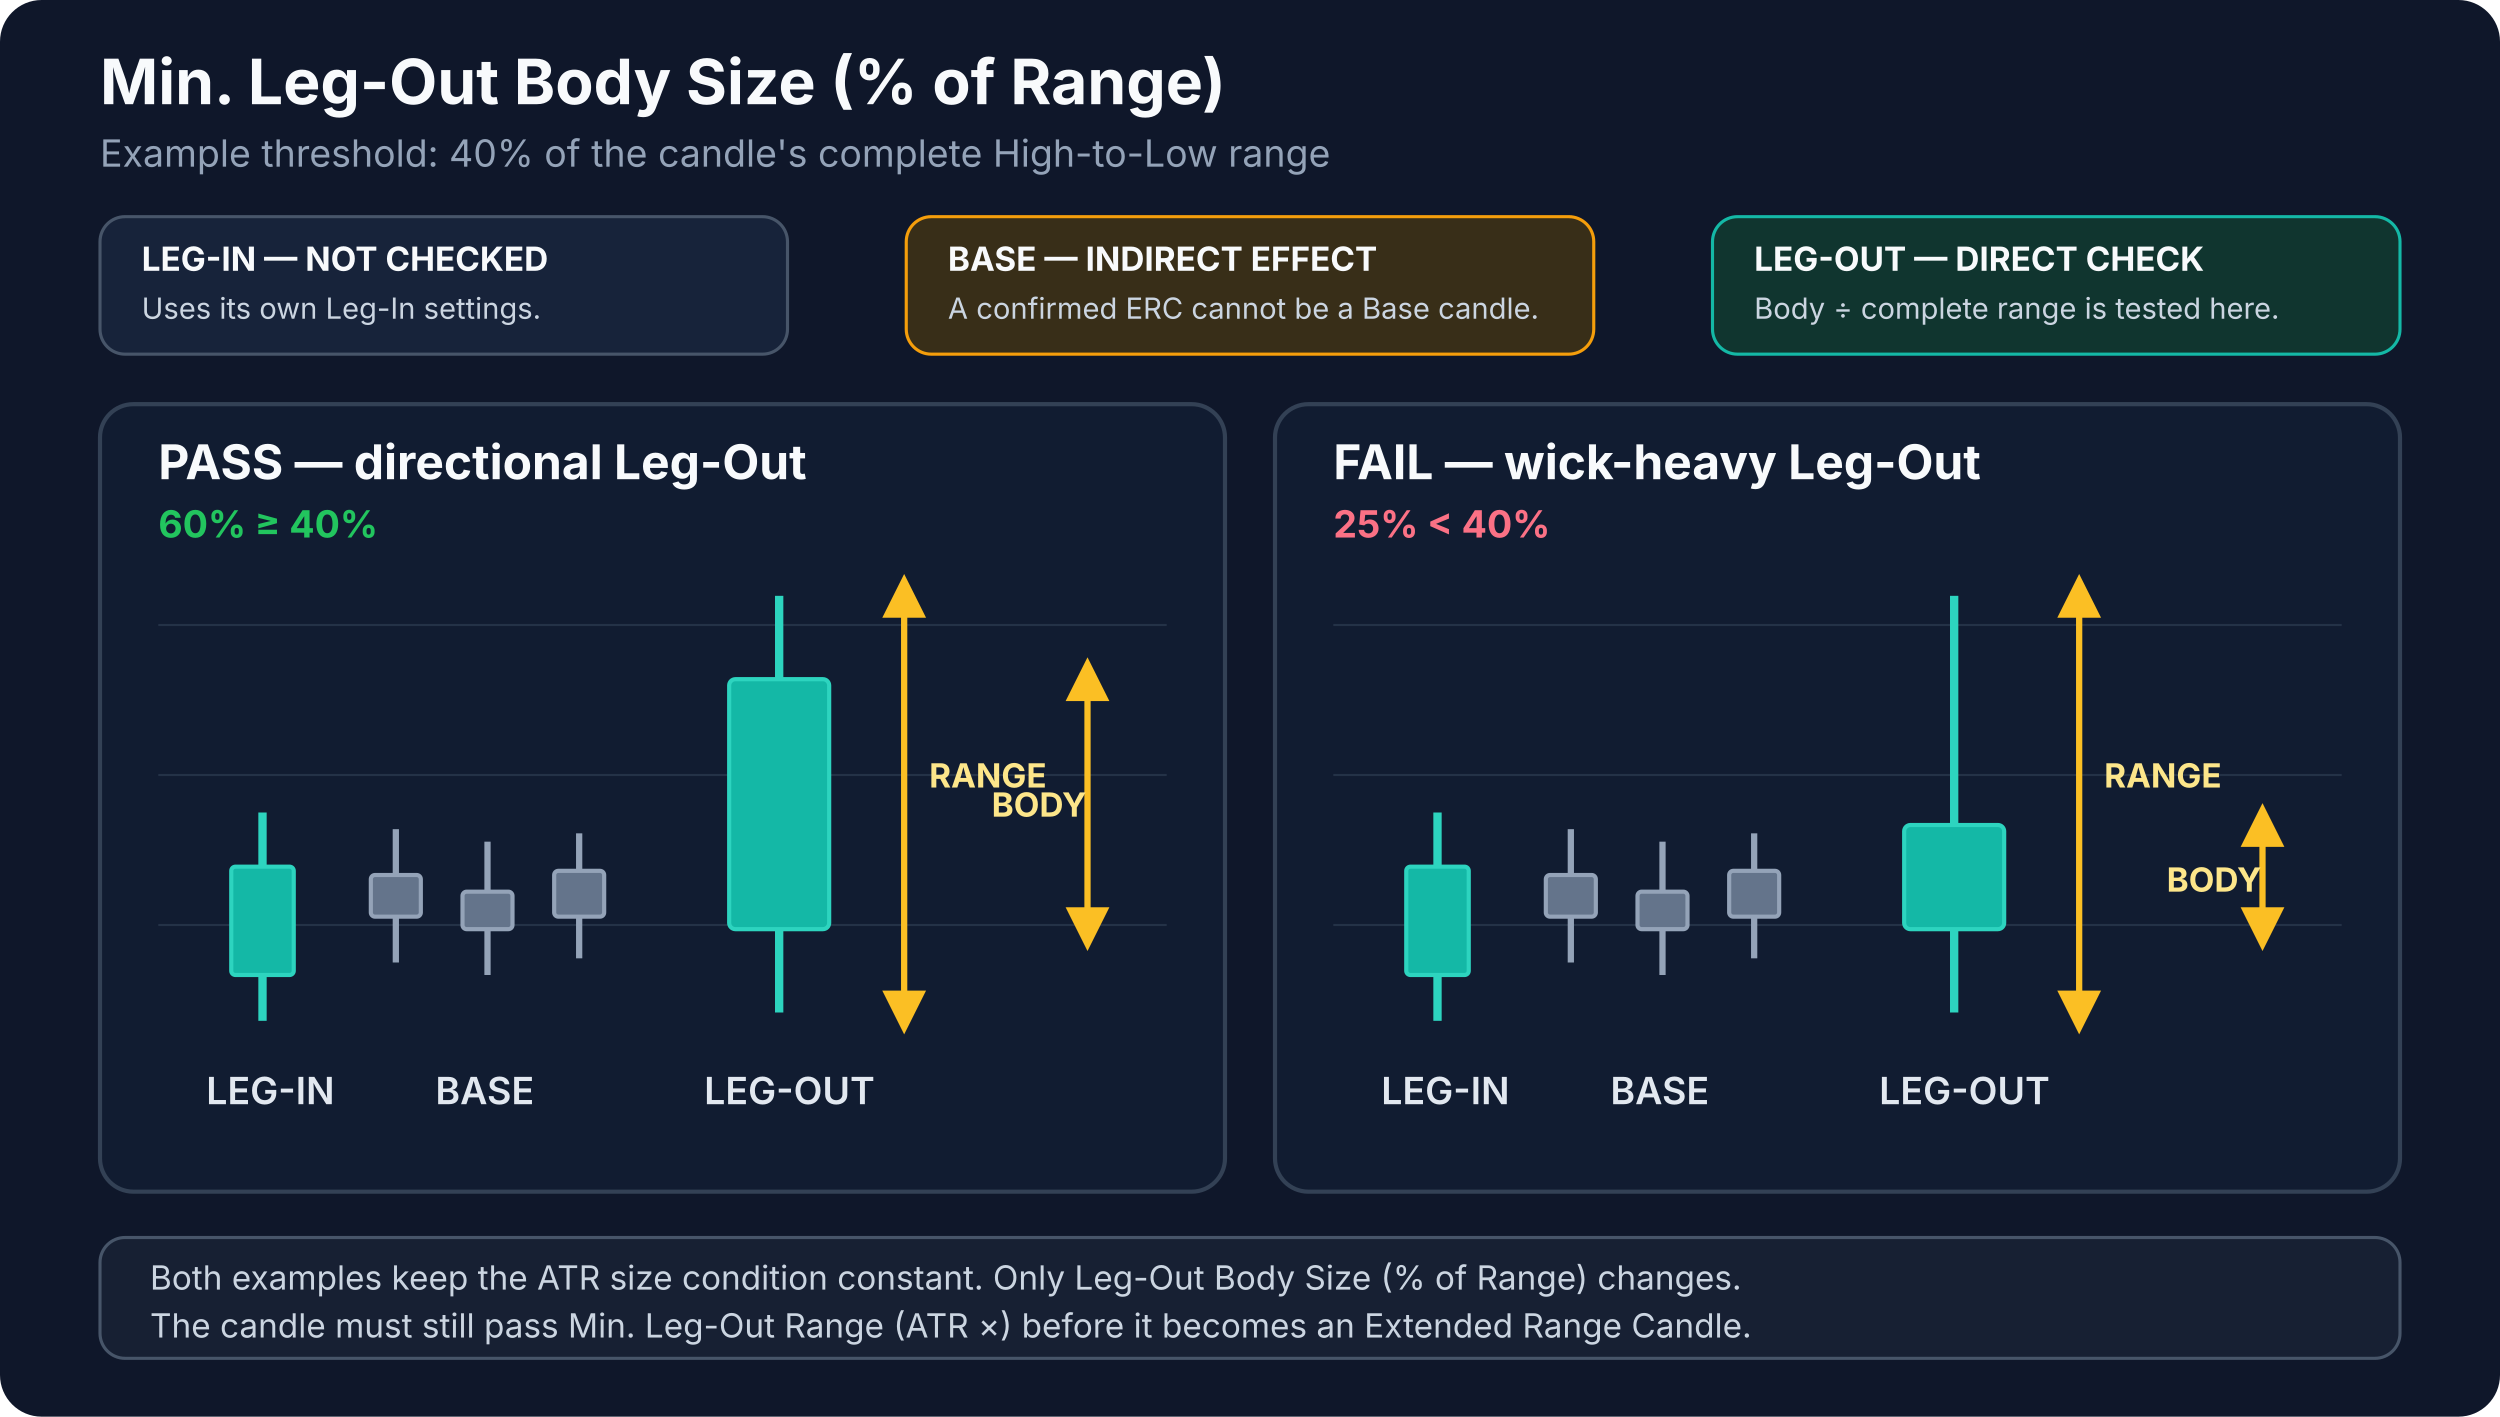
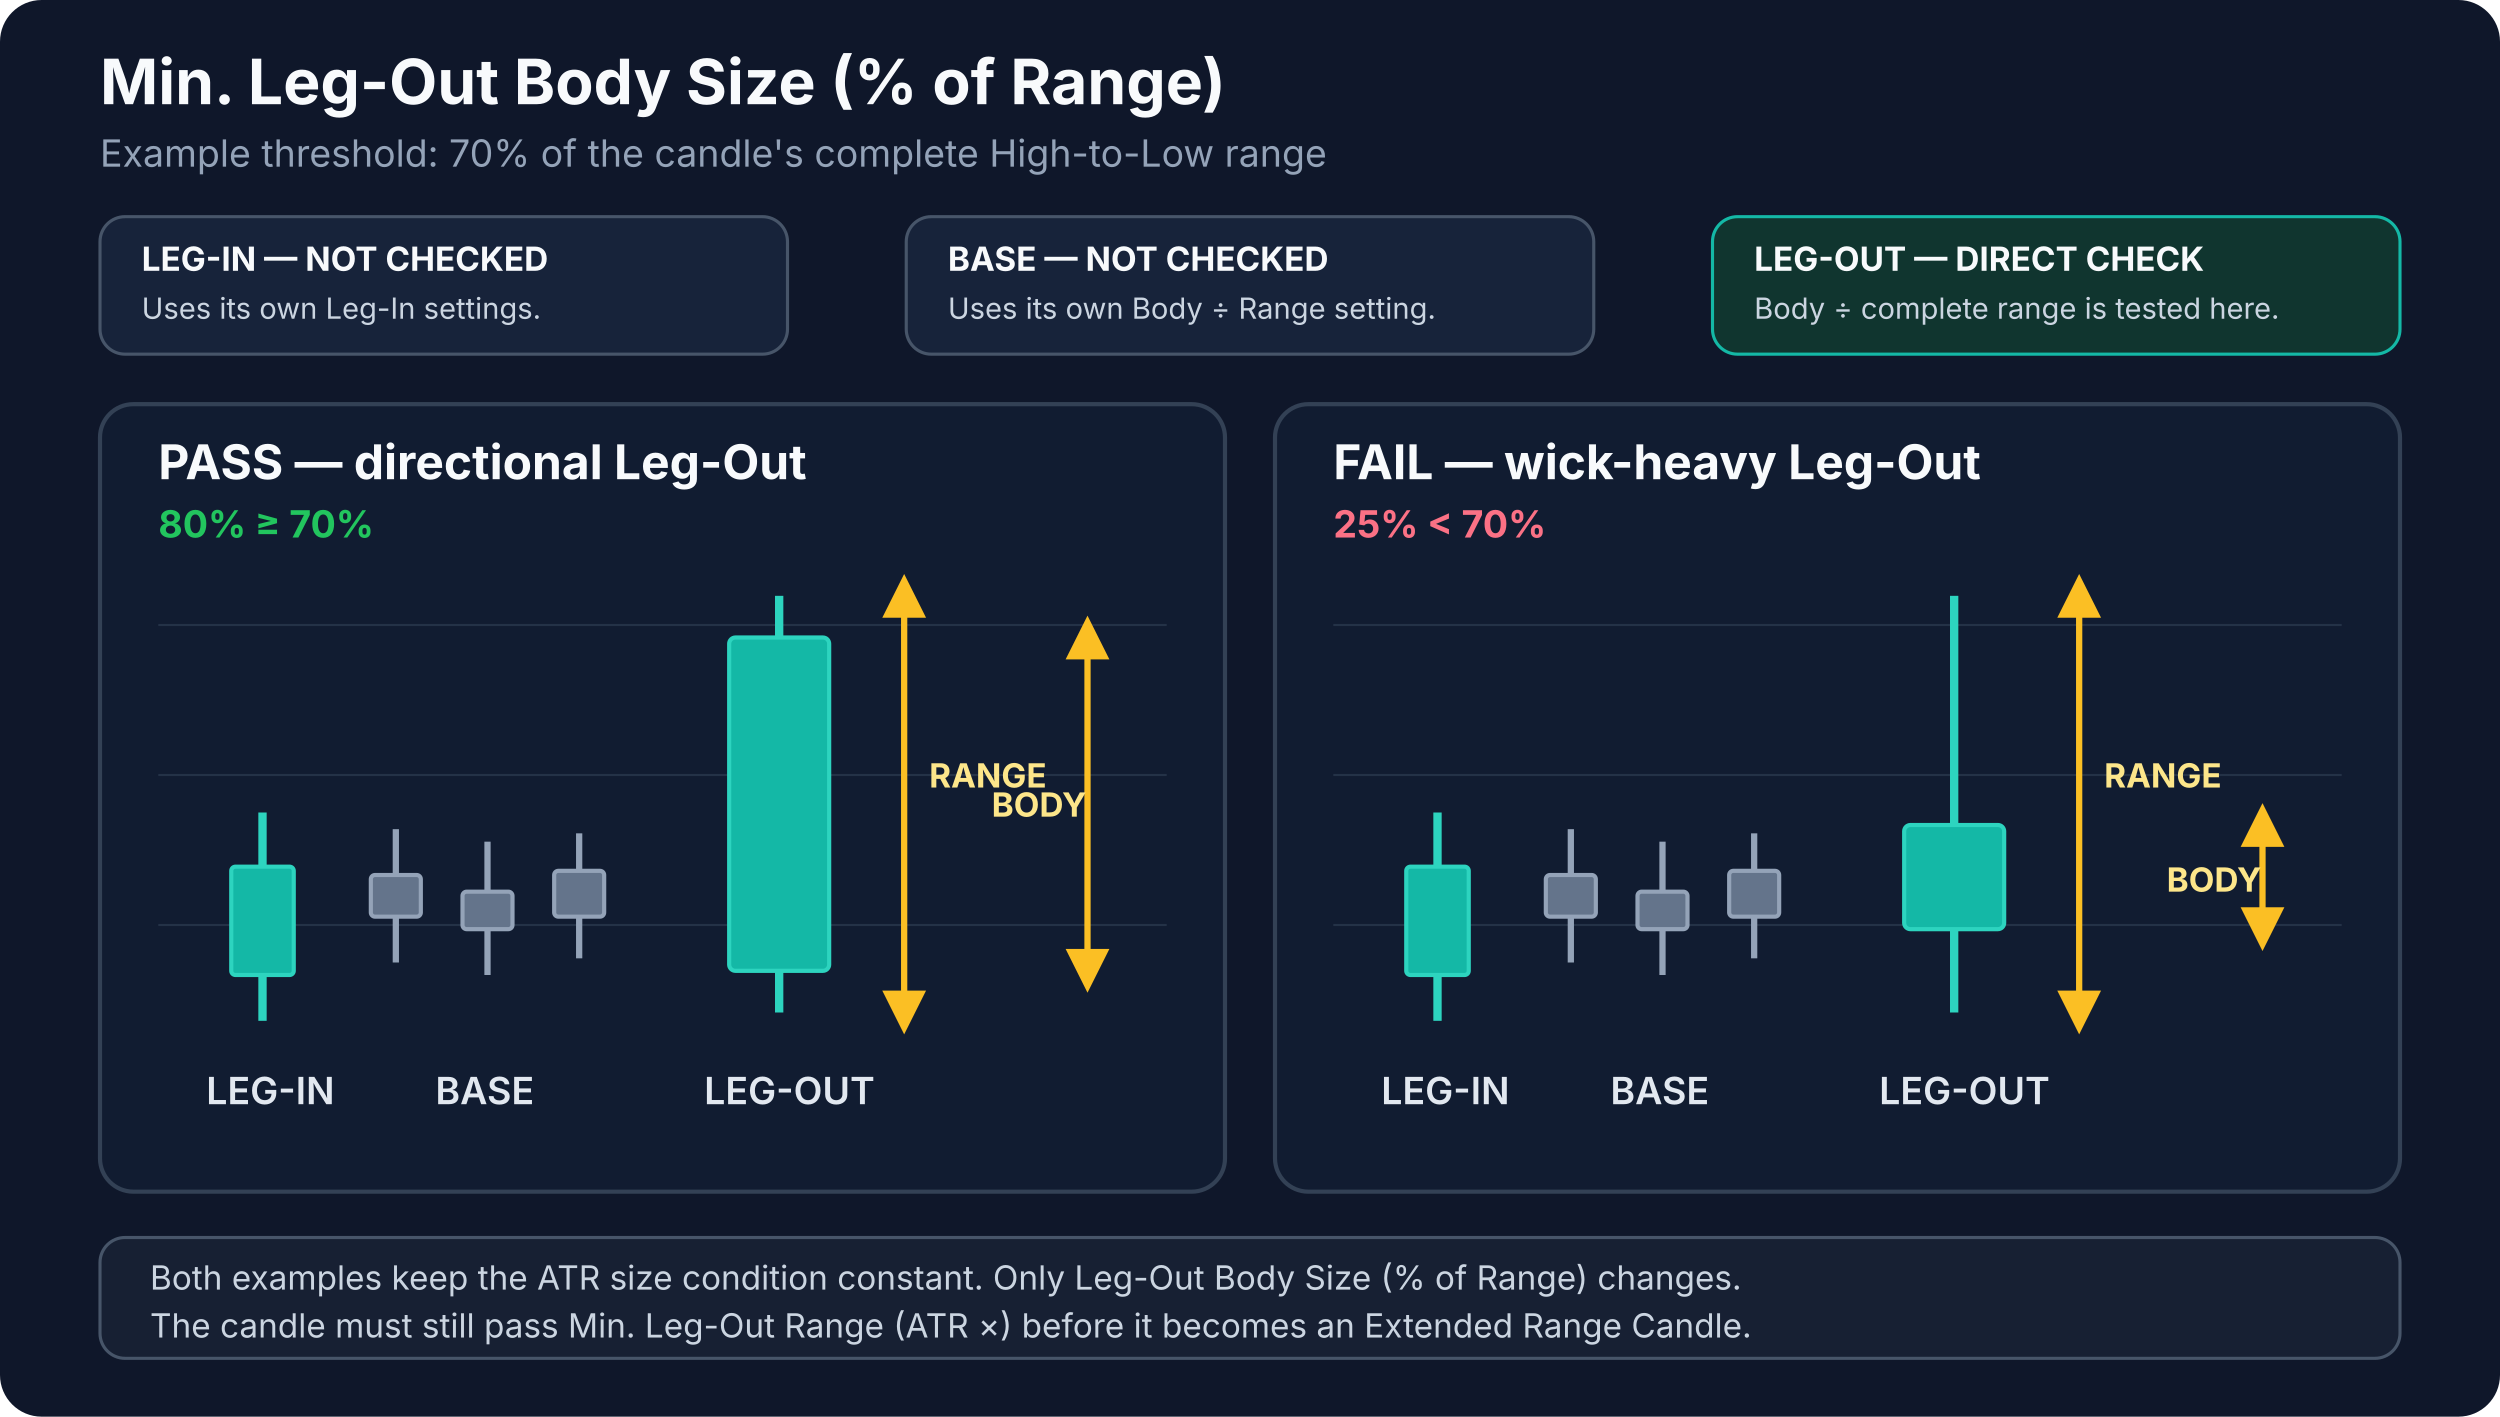
<svg xmlns="http://www.w3.org/2000/svg" width="1200" height="680" viewBox="0 0 1200 680" role="img" aria-labelledby="title description">
  <defs>
    <style>
      .bg { fill: #0f172a; }
      .panel { fill: #111c31; stroke: #334155; stroke-width: 2; }
      .grid { stroke: #243247; stroke-width: 1; }
      .muted { fill: #94a3b8; font: 18px system-ui, -apple-system, sans-serif; }
      .small { fill: #cbd5e1; font: 16px system-ui, -apple-system, sans-serif; }
      .label { fill: #e2e8f0; font: 600 18px system-ui, -apple-system, sans-serif; }
      .heading { fill: #f8fafc; font: 700 30px system-ui, -apple-system, sans-serif; }
      .panel-title { fill: #f8fafc; font: 700 23px system-ui, -apple-system, sans-serif; }
      .pass { fill: #22c55e; font: 700 18px system-ui, -apple-system, sans-serif; }
      .fail { fill: #fb7185; font: 700 18px system-ui, -apple-system, sans-serif; }
      .up { fill: #14b8a6; stroke: #2dd4bf; stroke-width: 2; }
      .down { fill: #f43f5e; stroke: #fb7185; stroke-width: 2; }
      .wick-up { stroke: #2dd4bf; stroke-width: 4; }
      .wick-down { stroke: #fb7185; stroke-width: 4; }
      .base { fill: #64748b; stroke: #94a3b8; stroke-width: 2; }
      .wick-base { stroke: #94a3b8; stroke-width: 3; }
      .measure { stroke: #fbbf24; stroke-width: 3; fill: none; }
      .measure-text { fill: #fde68a; font: 700 16px system-ui, -apple-system, sans-serif; }
      .chip { fill: #17233a; stroke: #475569; stroke-width: 1.5; }
      .chip-direct { fill: #10352f; stroke: #14b8a6; stroke-width: 1.5; }
      .chip-indirect { fill: #382e18; stroke: #f59e0b; stroke-width: 1.5; }
      .chip-title { fill: #f8fafc; font: 700 16px system-ui, -apple-system, sans-serif; }
      .chip-copy { fill: #cbd5e1; font: 14px system-ui, -apple-system, sans-serif; }
      .note { fill: #172033; stroke: #475569; stroke-width: 1.5; }
      .note-text { fill: #cbd5e1; font: 16px system-ui, -apple-system, sans-serif; }
    </style>
    <marker id="arrow" viewBox="0 0 10 10" refX="5" refY="5" markerWidth="7" markerHeight="7" orient="auto-start-reverse">
      <path d="M 0 0 L 10 5 L 0 10 z" fill="#fbbf24" />
    </marker>
  </defs>
  <rect class="bg" width="1200" height="680" rx="20" />
  <text class="heading" x="48" y="50">Min. Leg-Out Body Size (% of Range)</text>
-   <text class="muted" x="48" y="80">Example threshold: 40% of the candle's complete High-to-Low range</text>
+   <text class="muted" x="48" y="80">Example threshold: 70% of the candle's complete High-to-Low range</text>
  <rect class="chip" x="48" y="104" width="330" height="66" rx="12" />
  <text class="chip-title" x="68" y="130">LEG-IN — NOT CHECKED</text>
  <text class="chip-copy" x="68" y="153">Uses its own Leg-In settings.</text>
-   <rect class="chip-indirect" x="435" y="104" width="330" height="66" rx="12" />
-   <text class="chip-title" x="455" y="130">BASE — INDIRECT EFFECT</text>
-   <text class="chip-copy" x="455" y="153">A confirmed ERC cannot be a Base candle.</text>
+   <rect class="chip" x="435" y="104" width="330" height="66" rx="12" />
+   <text class="chip-title" x="455" y="130">BASE — NOT CHECKED</text>
+   <text class="chip-copy" x="455" y="153">Uses its own Body ÷ Range setting.</text>
  <rect class="chip-direct" x="822" y="104" width="330" height="66" rx="12" />
  <text class="chip-title" x="842" y="130">LEG-OUT — DIRECT CHECK</text>
  <text class="chip-copy" x="842" y="153">Body ÷ complete range is tested here.</text>
  <rect class="panel" x="48" y="194" width="540" height="378" rx="16" />
  <rect class="panel" x="612" y="194" width="540" height="378" rx="16" />
  <text class="panel-title" x="76" y="230">PASS — directional Leg-Out</text>
-   <text class="pass" x="76" y="258">60% ≥ 40%</text>
+   <text class="pass" x="76" y="258">80% ≥ 70%</text>
  <text class="panel-title" x="640" y="230">FAIL — wick-heavy Leg-Out</text>
-   <text class="fail" x="640" y="258">25% &lt; 40%</text>
+   <text class="fail" x="640" y="258">25% &lt; 70%</text>
  <line class="grid" x1="76" y1="300" x2="560" y2="300" />
  <line class="grid" x1="76" y1="372" x2="560" y2="372" />
  <line class="grid" x1="76" y1="444" x2="560" y2="444" />
  <line class="grid" x1="640" y1="300" x2="1124" y2="300" />
  <line class="grid" x1="640" y1="372" x2="1124" y2="372" />
  <line class="grid" x1="640" y1="444" x2="1124" y2="444" />
  <line class="wick-up" x1="126" y1="390" x2="126" y2="490" />
  <rect class="up" x="111" y="416" width="30" height="52" rx="2" />
  <line class="wick-base" x1="190" y1="398" x2="190" y2="462" />
  <rect class="base" x="178" y="420" width="24" height="20" rx="2" />
  <line class="wick-base" x1="234" y1="404" x2="234" y2="468" />
  <rect class="base" x="222" y="428" width="24" height="18" rx="2" />
  <line class="wick-base" x1="278" y1="400" x2="278" y2="460" />
  <rect class="base" x="266" y="418" width="24" height="22" rx="2" />
  <line class="wick-up" x1="374" y1="286" x2="374" y2="486" />
-   <rect class="up" x="350" y="326" width="48" height="120" rx="3" />
+   <rect class="up" x="350" y="306" width="48" height="160" rx="3" />
  <line class="measure" x1="434" y1="286" x2="434" y2="486" marker-start="url(#arrow)" marker-end="url(#arrow)" />
  <text class="measure-text" x="446" y="378">RANGE</text>
-   <line class="measure" x1="522" y1="326" x2="522" y2="446" marker-start="url(#arrow)" marker-end="url(#arrow)" />
+   <line class="measure" x1="522" y1="306" x2="522" y2="466" marker-start="url(#arrow)" marker-end="url(#arrow)" />
  <text class="measure-text" x="476" y="392">BODY</text>
  <line class="wick-up" x1="690" y1="390" x2="690" y2="490" />
  <rect class="up" x="675" y="416" width="30" height="52" rx="2" />
  <line class="wick-base" x1="754" y1="398" x2="754" y2="462" />
  <rect class="base" x="742" y="420" width="24" height="20" rx="2" />
  <line class="wick-base" x1="798" y1="404" x2="798" y2="468" />
  <rect class="base" x="786" y="428" width="24" height="18" rx="2" />
  <line class="wick-base" x1="842" y1="400" x2="842" y2="460" />
  <rect class="base" x="830" y="418" width="24" height="22" rx="2" />
  <line class="wick-up" x1="938" y1="286" x2="938" y2="486" />
  <rect class="up" x="914" y="396" width="48" height="50" rx="3" />
  <line class="measure" x1="998" y1="286" x2="998" y2="486" marker-start="url(#arrow)" marker-end="url(#arrow)" />
  <text class="measure-text" x="1010" y="378">RANGE</text>
  <line class="measure" x1="1086" y1="396" x2="1086" y2="446" marker-start="url(#arrow)" marker-end="url(#arrow)" />
  <text class="measure-text" x="1040" y="428">BODY</text>
  <text class="label" x="99" y="530">LEG-IN</text>
  <text class="label" x="209" y="530">BASE</text>
  <text class="label" x="338" y="530">LEG-OUT</text>
  <text class="label" x="663" y="530">LEG-IN</text>
  <text class="label" x="773" y="530">BASE</text>
  <text class="label" x="902" y="530">LEG-OUT</text>
  <rect class="note" x="48" y="594" width="1104" height="58" rx="12" />
  <text class="note-text" x="72" y="619">Both examples keep the ATR size condition constant. Only Leg-Out Body Size (% of Range) changes.</text>
  <text class="note-text" x="72" y="642">The candle must still pass Min. Leg-Out Range (ATR ×) before it becomes an Extended Range Candle.</text>
</svg>
